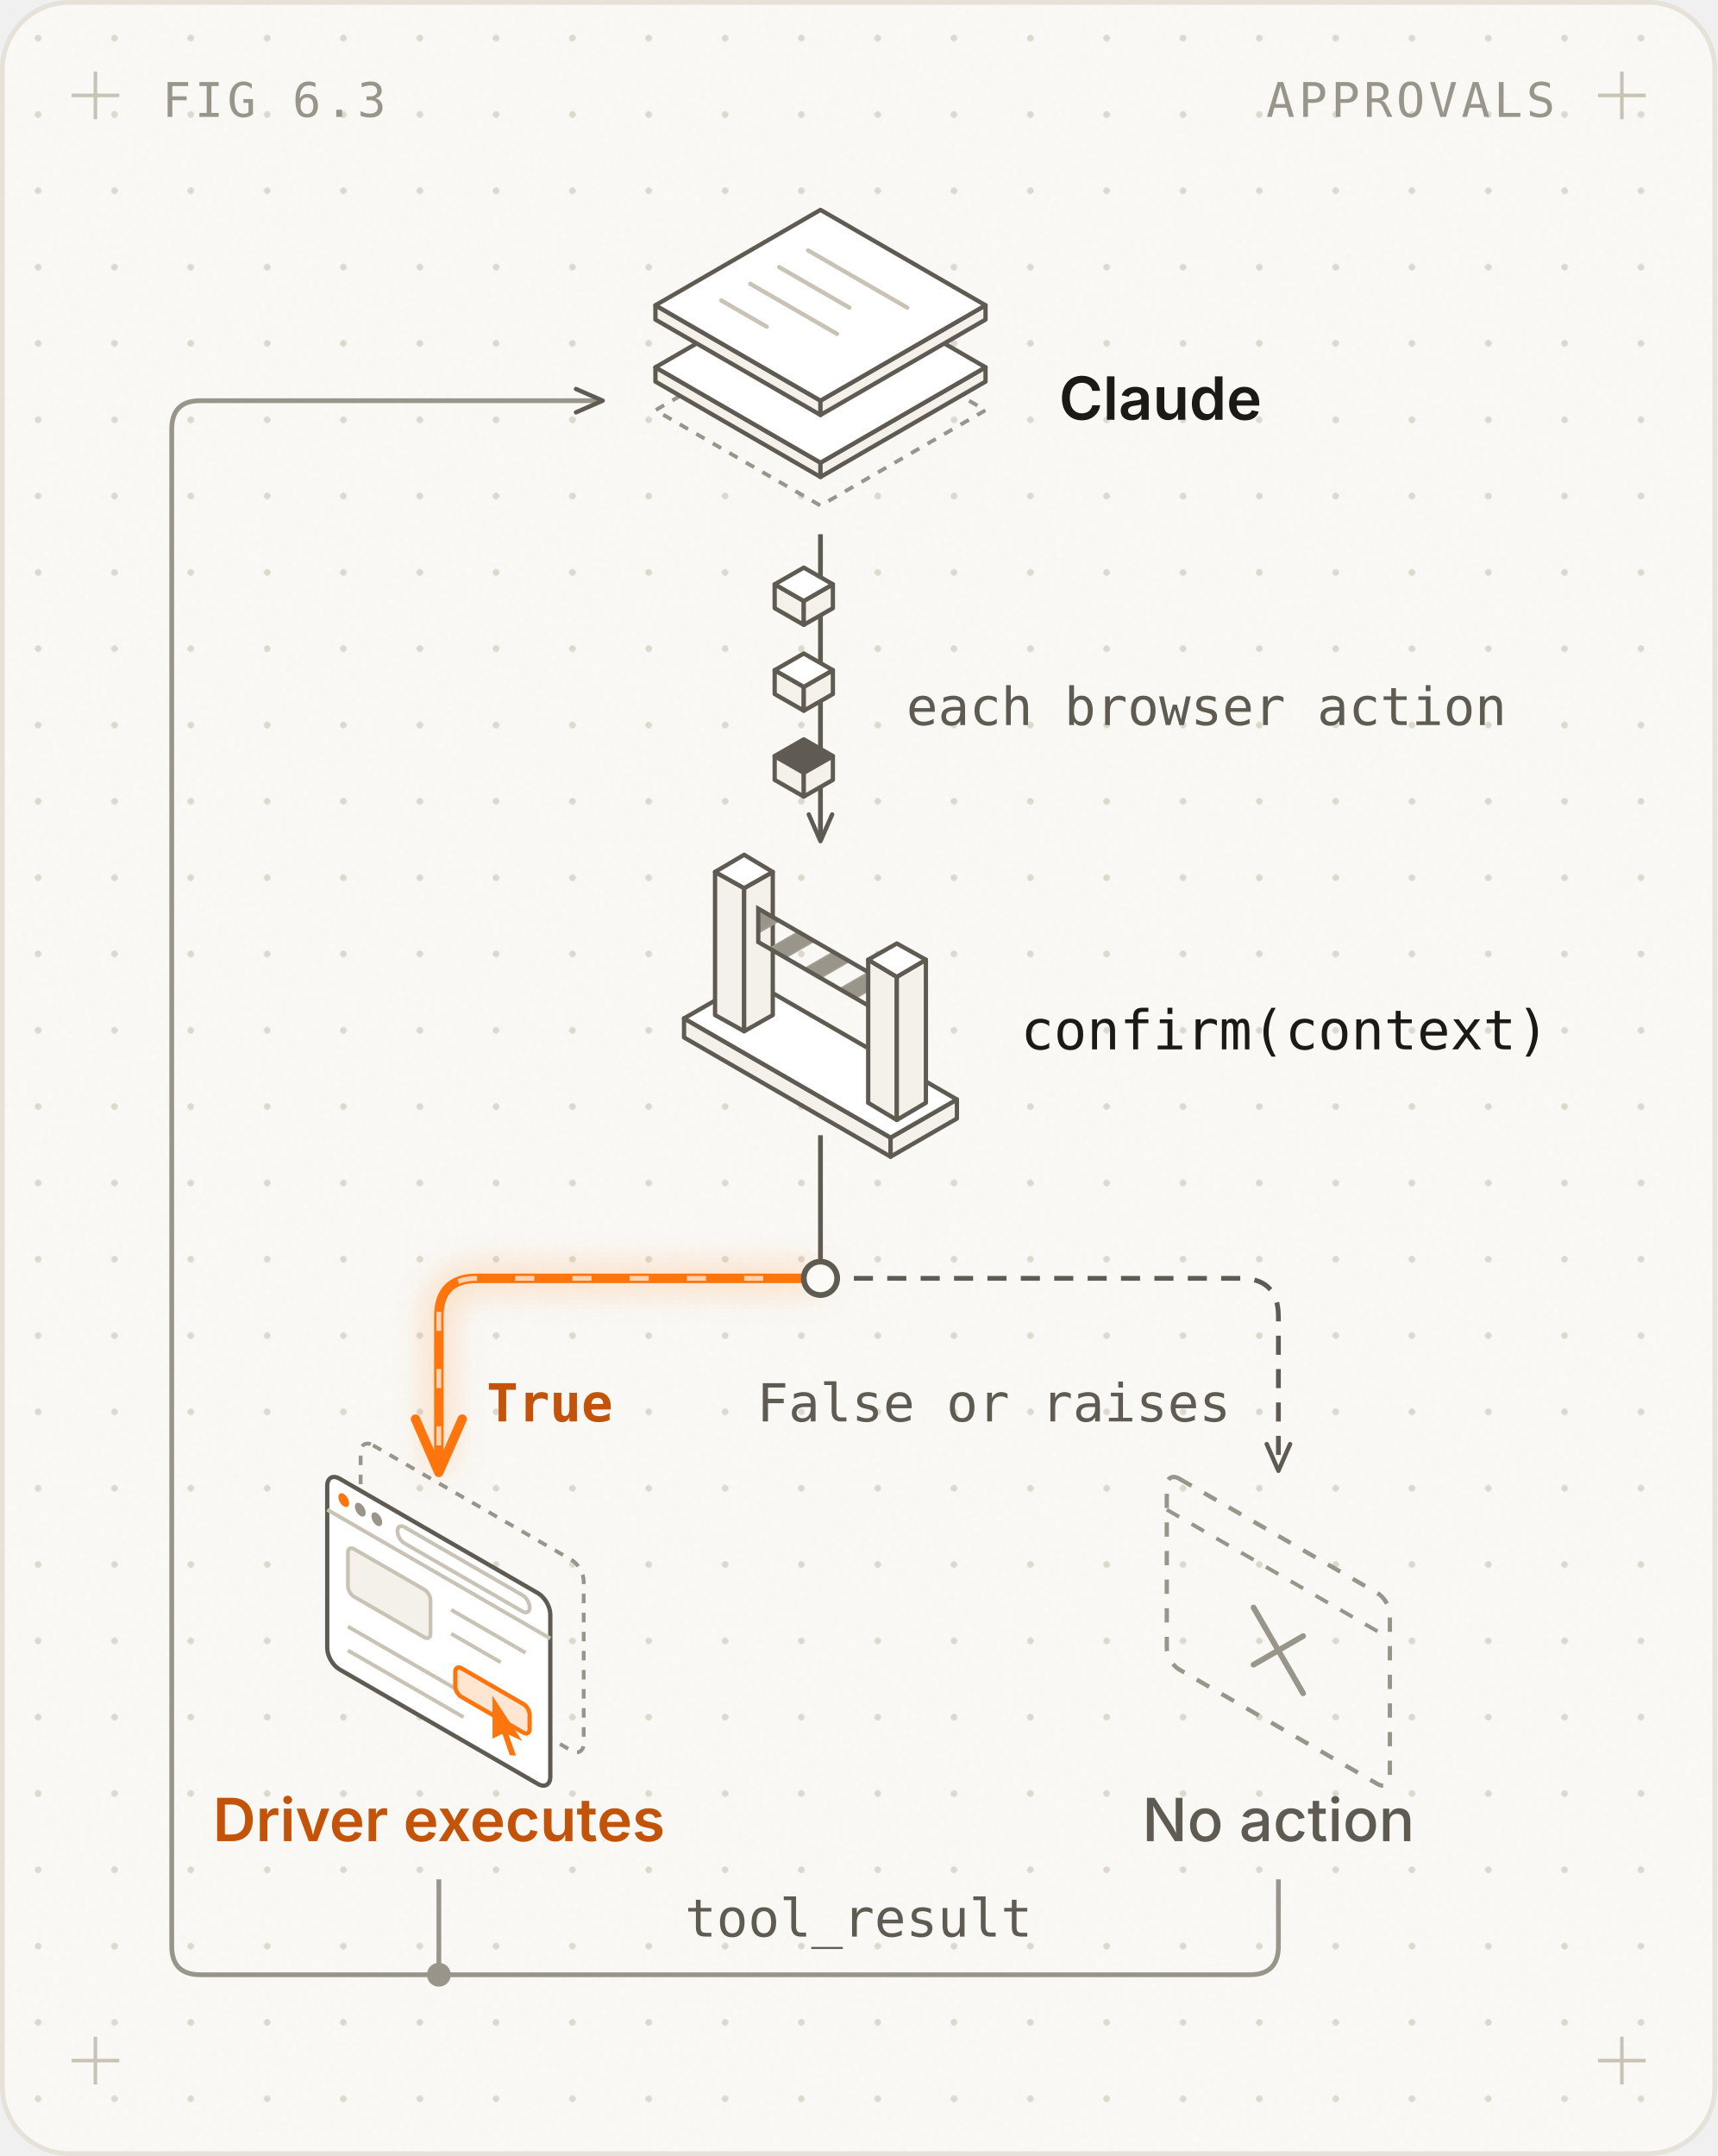
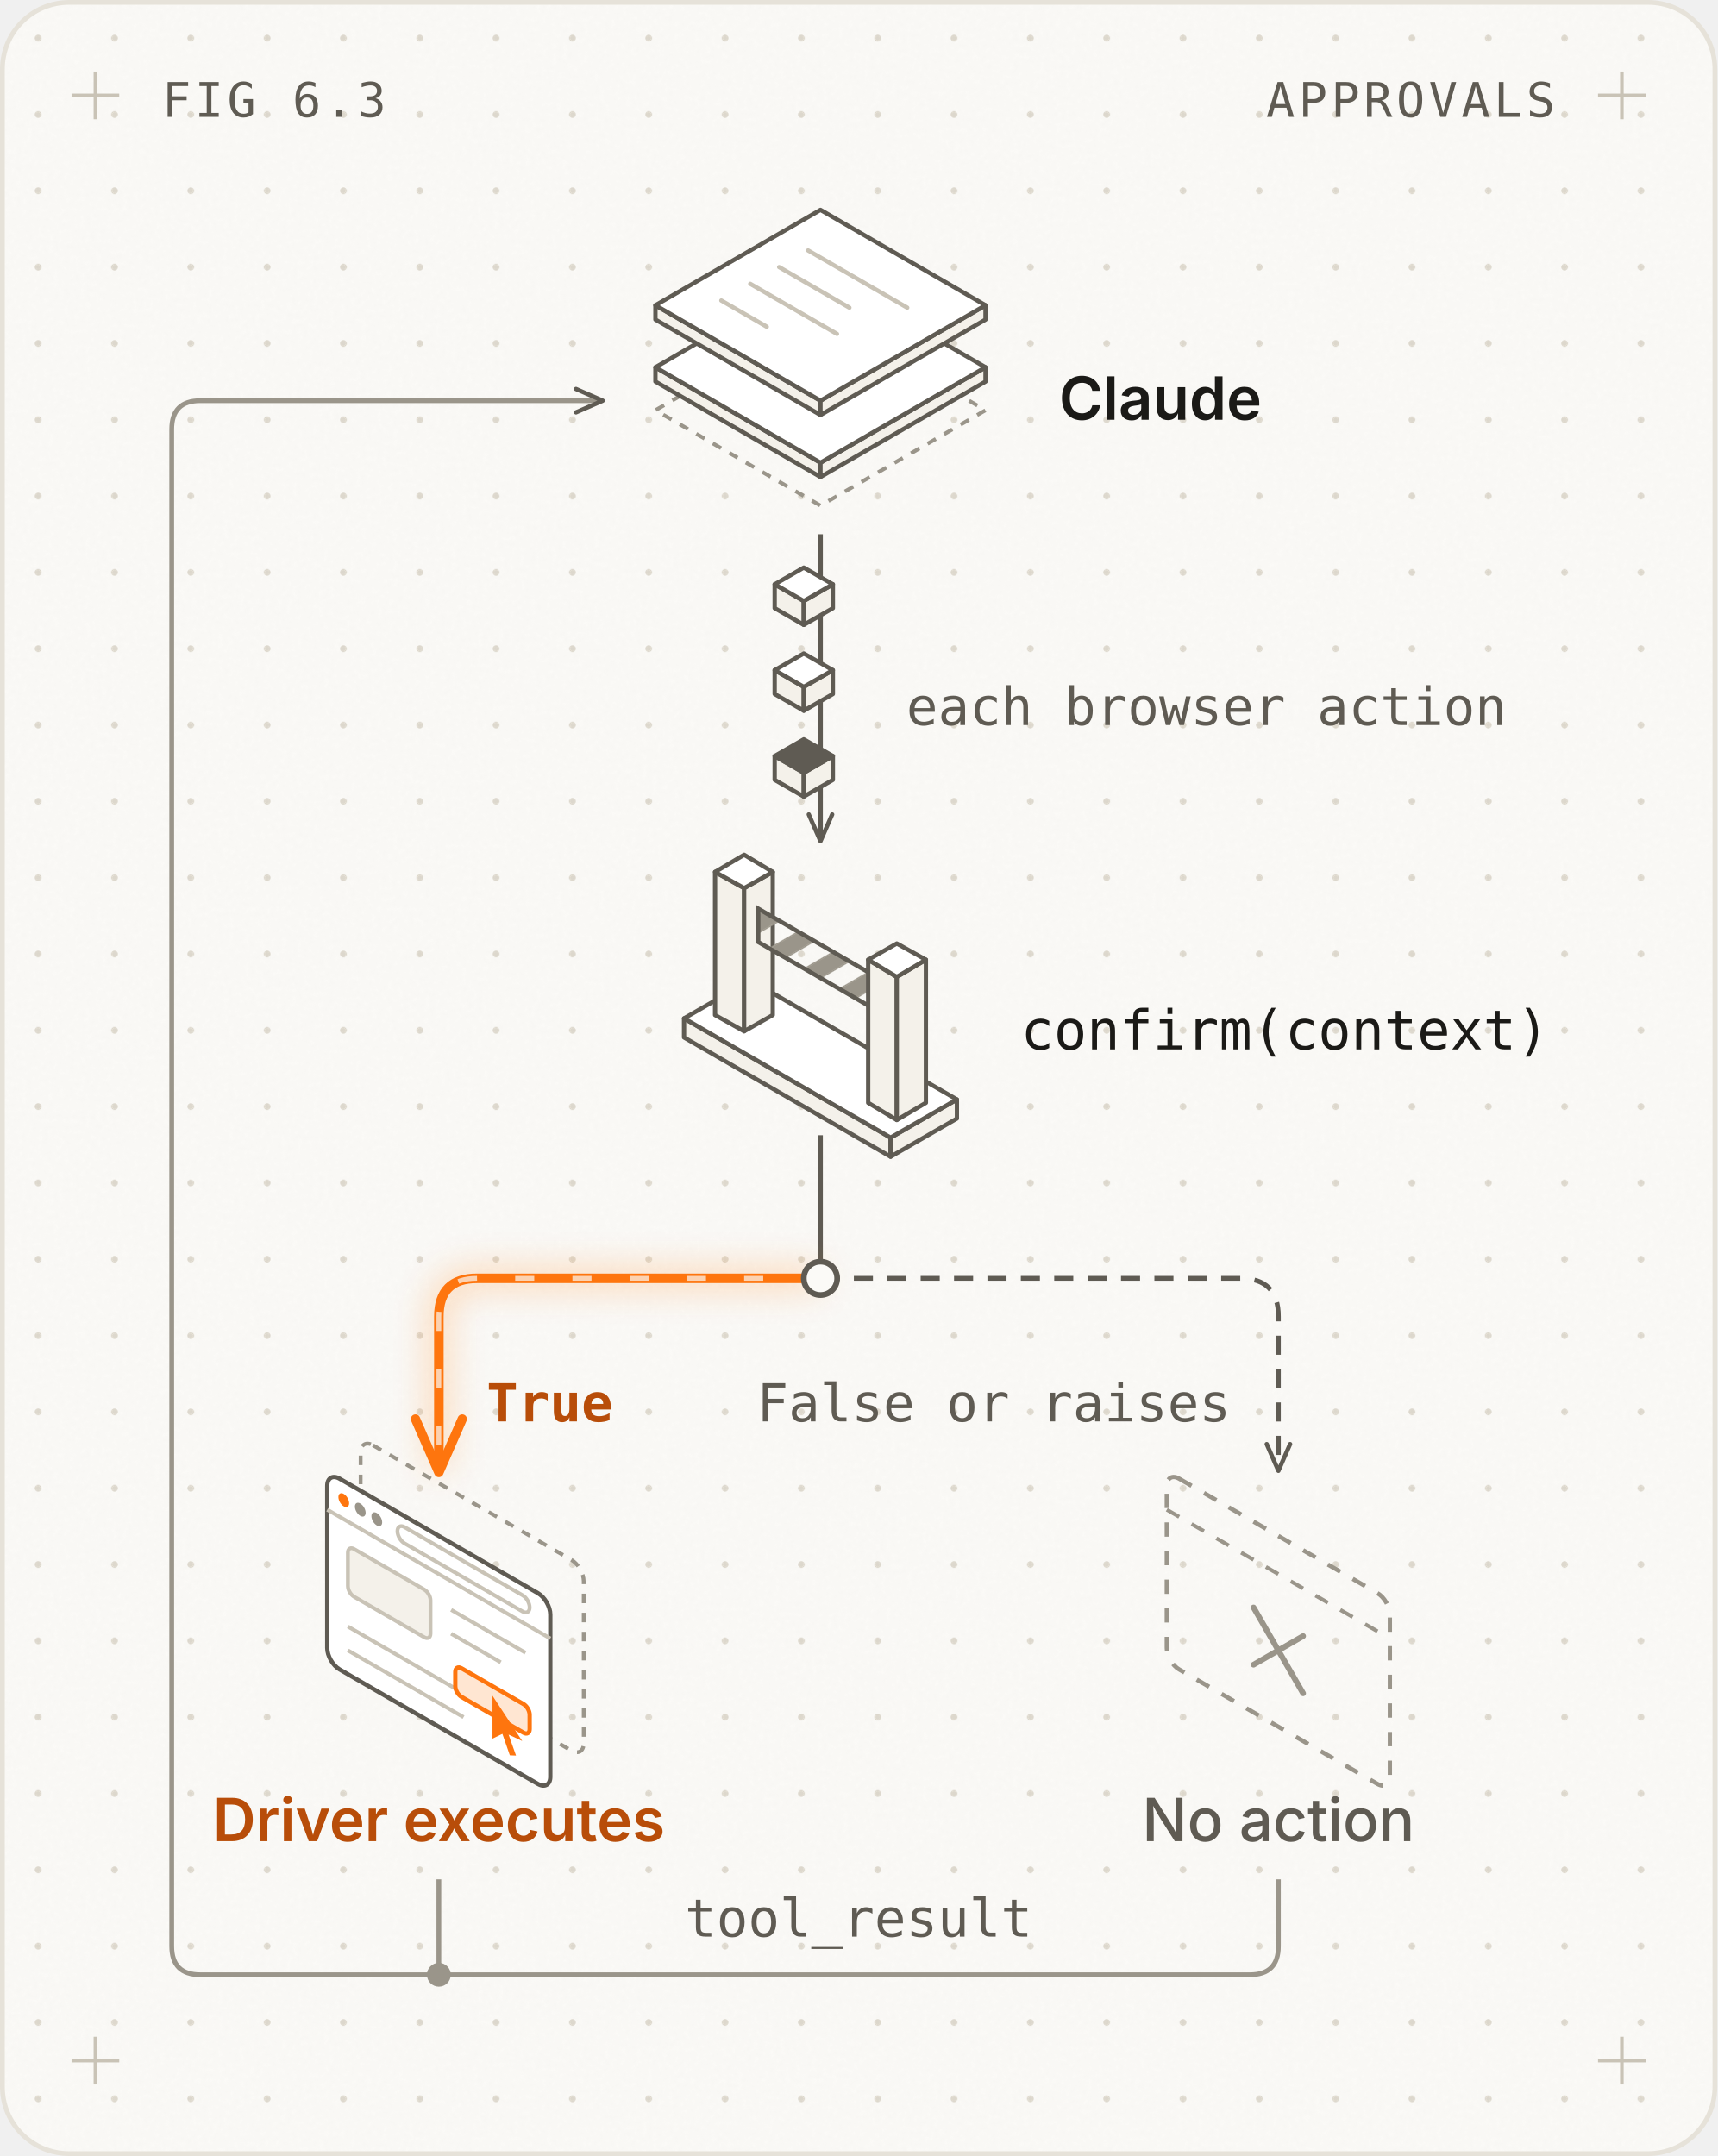
<svg xmlns="http://www.w3.org/2000/svg" viewBox="0 0 360 452" width="360" height="452" role="img" aria-labelledby="t d" fill="none">
  <style>.s{font-family:Geist, Inter, -apple-system, BlinkMacSystemFont, 'Segoe UI', Helvetica, Arial, sans-serif}.m{font-family:'Geist Mono', ui-monospace, SFMono-Regular, Menlo, monospace}text{font-kerning:normal}@keyframes flow{to{stroke-dashoffset:-24}}@media (prefers-reduced-motion:no-preference){.flow{animation:flow 1.6s linear infinite}}@keyframes cur{0%,100%{transform:translate(0,0)}40%{transform:translate(-7px,-5px)}70%{transform:translate(-3px,2px)}}@media (prefers-reduced-motion:no-preference){.cur{animation:cur 6s ease-in-out infinite}}</style>
  <defs>
    <pattern id="dots" width="16" height="16" patternUnits="userSpaceOnUse">
      <circle cx="8" cy="8" r="0.7" fill="#DDD8CD" />
    </pattern>
    <filter id="grain" x="0" y="0" width="100%" height="100%">
      <feTurbulence type="fractalNoise" baseFrequency="0.9" numOctaves="2" seed="7" stitchTiles="stitch" />
      <feColorMatrix values="0 0 0 0 0.5  0 0 0 0 0.5  0 0 0 0 0.5  0 0 0 0.05 0" />
    </filter>
    <clipPath id="card">
      <rect x="0.5" y="0.5" width="359" height="451" rx="14" />
    </clipPath>
    <marker id="ah" viewBox="0 0 10 10" refX="8.5" refY="5" markerWidth="7" markerHeight="7" orient="auto">
      <path d="M1 1.5 L9 5 L1 8.5" stroke="#5F5B53" stroke-width="1.3" fill="none" stroke-linecap="round" stroke-linejoin="round" />
    </marker>
    <marker id="aho" viewBox="0 0 10 10" refX="8.5" refY="5" markerWidth="7" markerHeight="7" orient="auto">
      <path d="M1 1.5 L9 5 L1 8.5" stroke="#FE750E" stroke-width="1.4" fill="none" stroke-linecap="round" stroke-linejoin="round" />
    </marker>
    <pattern id="bar" width="6" height="6" patternUnits="userSpaceOnUse" patternTransform="rotate(45)">
      <rect width="3" height="6" fill="#9A958A" />
    </pattern>
    <filter id="glow" filterUnits="userSpaceOnUse" x="0" y="0" width="360" height="452">
      <feGaussianBlur stdDeviation="3.5" />
    </filter>
  </defs>
  <rect x="0.5" y="0.5" width="359" height="451" rx="14" fill="#FBFAF7" />
  <g clip-path="url(#card)">
    <rect width="360" height="452" fill="url(#dots)" />
    <rect width="360" height="452" filter="url(#grain)" />
  </g>
  <rect x="0.5" y="0.5" width="359" height="451" rx="14" fill="none" stroke="#E6E2D9" />
  <path d="M15 20h10M20 15v10" stroke="#C9C3B6" stroke-width="0.75" />
  <path d="M335 20h10M340 15v10" stroke="#C9C3B6" stroke-width="0.75" />
  <path d="M15 432h10M20 427v10" stroke="#C9C3B6" stroke-width="0.75" />
  <path d="M335 432h10M340 427v10" stroke="#C9C3B6" stroke-width="0.75" />
-   <text x="34.0" y="24.5" font-size="10" fill="#9A958A" letter-spacing="0.08em" class="m">FIG 6.3</text>
-   <text x="326.0" y="24.5" font-size="10" fill="#9A958A" text-anchor="end" letter-spacing="0.08em" class="m">APPROVALS</text>
+   <text x="34.0" y="24.5" font-size="10" fill="#5F5B53" letter-spacing="0.08em" class="m">FIG 6.3</text>
+   <text x="326.0" y="24.5" font-size="10" fill="#5F5B53" text-anchor="end" letter-spacing="0.08em" class="m">APPROVALS</text>
  <polygon points="172.0,66.0 206.6,86.0 172.0,106.0 137.4,86.0" stroke="#9A958A" stroke-width="0.8" stroke-dasharray="2 2" />
  <polygon points="137.4,77.0 172.0,97.0 172.0,100.0 137.4,80.0" fill="#F4F1EA" stroke="#5F5B53" stroke-width="0.9" stroke-linejoin="round" />
  <polygon points="206.6,77.0 172.0,97.0 172.0,100.0 206.6,80.0" fill="#F4F1EA" stroke="#5F5B53" stroke-width="0.9" stroke-linejoin="round" />
  <polygon points="172.0,57.0 206.6,77.0 172.0,97.0 137.4,77.0" fill="#FFFFFF" stroke="#5F5B53" stroke-width="0.9" stroke-linejoin="round" />
  <polygon points="137.4,64.0 172.0,84.0 172.0,87.0 137.4,67.0" fill="#F4F1EA" stroke="#5F5B53" stroke-width="0.9" stroke-linejoin="round" />
  <polygon points="206.6,64.0 172.0,84.0 172.0,87.0 206.6,67.0" fill="#F4F1EA" stroke="#5F5B53" stroke-width="0.9" stroke-linejoin="round" />
  <polygon points="172.0,44.0 206.6,64.0 172.0,84.0 137.4,64.0" fill="#FFFFFF" stroke="#5F5B53" stroke-width="0.9" stroke-linejoin="round" />
  <g transform="matrix(0.866,0.5,-0.866,0.5,172.0,44.0)">
    <path d="M7 10h24M7 17h17M7 24h21M7 31h11" stroke="#C9C3B6" stroke-width="0.9" stroke-linecap="round" vector-effect="non-scaling-stroke" />
  </g>
  <text x="222.0" y="88.0" font-size="12.5" fill="#1B1A17" font-weight="600" class="s">Claude</text>
  <line x1="172" y1="112" x2="172" y2="176" stroke="#5F5B53" stroke-width="1" marker-end="url(#ah)" />
  <polygon points="162.4,122.5 168.5,126.0 168.5,131.0 162.4,127.5" fill="#F4F1EA" stroke="#5F5B53" stroke-width="0.9" stroke-linejoin="round" />
  <polygon points="174.6,122.5 168.5,126.0 168.5,131.0 174.6,127.5" fill="#F4F1EA" stroke="#5F5B53" stroke-width="0.9" stroke-linejoin="round" />
  <polygon points="168.5,119.0 174.6,122.5 168.5,126.0 162.4,122.5" fill="#FFFFFF" stroke="#5F5B53" stroke-width="0.9" stroke-linejoin="round" />
  <polygon points="162.4,140.5 168.5,144.0 168.5,149.0 162.4,145.5" fill="#F4F1EA" stroke="#5F5B53" stroke-width="0.9" stroke-linejoin="round" />
  <polygon points="174.6,140.5 168.5,144.0 168.5,149.0 174.6,145.5" fill="#F4F1EA" stroke="#5F5B53" stroke-width="0.9" stroke-linejoin="round" />
  <polygon points="168.5,137.0 174.6,140.5 168.5,144.0 162.4,140.5" fill="#FFFFFF" stroke="#5F5B53" stroke-width="0.9" stroke-linejoin="round" />
  <polygon points="162.4,158.5 168.5,162.0 168.5,167.0 162.4,163.5" fill="#F4F1EA" stroke="#5F5B53" stroke-width="0.9" stroke-linejoin="round" />
  <polygon points="174.6,158.5 168.5,162.0 168.5,167.0 174.6,163.5" fill="#F4F1EA" stroke="#5F5B53" stroke-width="0.9" stroke-linejoin="round" />
  <polygon points="168.5,155.0 174.6,158.5 168.5,162.0 162.4,158.5" fill="#FFFFFF" stroke="#5F5B53" stroke-width="0.9" stroke-linejoin="round" />
  <polygon points="168.5,155.0 174.6,158.5 168.5,162.0 162.4,158.5" fill="#5F5B53" />
  <text x="190.0" y="152.0" font-size="11" fill="#5F5B53" class="m">each browser action</text>
  <polygon points="143.4,213.5 186.7,238.5 186.7,242.5 143.4,217.5" fill="#F4F1EA" stroke="#5F5B53" stroke-width="0.9" stroke-linejoin="round" />
  <polygon points="200.6,230.5 186.7,238.5 186.7,242.5 200.6,234.5" fill="#F4F1EA" stroke="#5F5B53" stroke-width="0.9" stroke-linejoin="round" />
  <polygon points="157.3,205.5 200.6,230.5 186.7,238.5 143.4,213.5" fill="#FFFFFF" stroke="#5F5B53" stroke-width="0.9" stroke-linejoin="round" />
  <polygon points="149.9,182.8 156.0,186.2 156.0,216.2 149.9,212.8" fill="#F4F1EA" stroke="#5F5B53" stroke-width="0.9" stroke-linejoin="round" />
  <polygon points="162.0,182.8 156.0,186.2 156.0,216.2 162.0,212.8" fill="#F4F1EA" stroke="#5F5B53" stroke-width="0.9" stroke-linejoin="round" />
  <polygon points="156.0,179.2 162.0,182.8 156.0,186.2 149.9,182.8" fill="#FFFFFF" stroke="#5F5B53" stroke-width="0.9" stroke-linejoin="round" />
  <g transform="matrix(0.866,0.5,0,1,150.3,213.5)">
    <rect x="10" y="-28" width="30" height="7" fill="url(#bar)" stroke="#5F5B53" stroke-width="0.9" vector-effect="non-scaling-stroke" />
  </g>
  <polygon points="182.0,201.2 188.0,204.8 188.0,234.8 182.0,231.2" fill="#F4F1EA" stroke="#5F5B53" stroke-width="0.9" stroke-linejoin="round" />
  <polygon points="194.1,201.2 188.0,204.8 188.0,234.8 194.1,231.2" fill="#F4F1EA" stroke="#5F5B53" stroke-width="0.9" stroke-linejoin="round" />
  <polygon points="188.0,197.8 194.1,201.2 188.0,204.8 182.0,201.2" fill="#FFFFFF" stroke="#5F5B53" stroke-width="0.9" stroke-linejoin="round" />
  <text x="214.0" y="220.0" font-size="11.5" fill="#1B1A17" font-weight="500" class="m">confirm(context)</text>
  <line x1="172" y1="238" x2="172" y2="268" stroke="#5F5B53" stroke-width="1" />
  <path d="M172 268H100q-8 0 -8 8V308" stroke="#FE750E" stroke-width="4" stroke-opacity="0.3" filter="url(#glow)" />
  <path d="M172 268H100q-8 0 -8 8V308" stroke="#FE750E" stroke-width="2" stroke-linecap="round" marker-end="url(#aho)" />
  <path class="flow" d="M172 268H100q-8 0 -8 8V308" stroke="#FBFAF7" stroke-width="1" stroke-dasharray="4 8" stroke-opacity=".7" />
  <path d="M172 268H260q8 0 8 8V308" stroke="#5F5B53" stroke-width="1" stroke-dasharray="4 3" marker-end="url(#ah)" />
  <circle cx="172" cy="268" r="3.5" fill="#FBFAF7" stroke="#5F5B53" stroke-width="1.2" />
-   <text x="102.0" y="298.0" font-size="11" fill="#C4530A" font-weight="600" class="m">True</text>
+   <text x="102.0" y="298.0" font-size="11" fill="#B84D09" font-weight="600" class="m">True</text>
  <text x="258.0" y="298.0" font-size="11" fill="#5F5B53" text-anchor="end" class="m">False or raises</text>
  <g transform="matrix(0.866,0.5,0,1,75.6,341.5)">
    <rect x="0" y="-40" width="54" height="40" rx="3" stroke="#9A958A" stroke-width="0.8" stroke-dasharray="2 2" vector-effect="non-scaling-stroke" />
  </g>
  <g transform="matrix(0.866,0.5,0,1,68.6,348.5)">
    <rect x="0" y="-40" width="54" height="40" rx="3" fill="#FFFFFF" stroke="#5F5B53" stroke-width="0.9" vector-effect="non-scaling-stroke" />
    <path d="M0 -32H54" stroke="#C9C3B6" stroke-width="0.8" vector-effect="non-scaling-stroke" />
    <circle cx="4" cy="-36" r="1.3" fill="#FE750E" />
    <circle cx="8" cy="-36" r="1.3" fill="#9A958A" />
    <circle cx="12" cy="-36" r="1.3" fill="#9A958A" />
    <rect x="17" y="-37.7" width="32" height="3.4" rx="1.7" stroke="#C9C3B6" stroke-width="0.8" vector-effect="non-scaling-stroke" />
    <rect x="5" y="-27" width="20" height="10" rx="1.5" fill="#F4F1EA" stroke="#C9C3B6" stroke-width="0.8" vector-effect="non-scaling-stroke" />
    <path d="M30 -26h18M30 -21h12M5 -10h44M5 -5h28" stroke="#C9C3B6" stroke-width="0.8" vector-effect="non-scaling-stroke" />
    <rect x="31" y="-15" width="18" height="6" rx="1.5" fill="#FFE6D2" stroke="#FE750E" stroke-width="0.9" vector-effect="non-scaling-stroke" />
    <g class="cur">
      <path d="M40 -13l0 9l2.4 -2.2l1.8 3.6l1.5 -.7l-1.8 -3.5l3.3 -.3z" fill="#FE750E" />
    </g>
  </g>
-   <text x="92.0" y="386.0" font-size="12.5" fill="#C4530A" font-weight="600" text-anchor="middle" class="s">Driver executes</text>
+   <text x="92.0" y="386.0" font-size="12.5" fill="#B84D09" font-weight="600" text-anchor="middle" class="s">Driver executes</text>
  <g transform="matrix(0.866,0.5,0,1,244.6,348.5)">
    <rect x="0" y="-40" width="54" height="40" rx="3" stroke="#9A958A" stroke-width="0.9" stroke-dasharray="3 3" vector-effect="non-scaling-stroke" />
    <path d="M0 -32H54" stroke="#9A958A" stroke-width="0.8" stroke-dasharray="3 3" vector-effect="non-scaling-stroke" />
    <path d="M21.0 -22.0l12 12M33.0 -22.0l-12 12" stroke="#9A958A" stroke-width="1.2" stroke-linecap="round" vector-effect="non-scaling-stroke" />
  </g>
  <text x="268.0" y="386.0" font-size="12.5" fill="#5F5B53" font-weight="500" text-anchor="middle" class="s">No action</text>
  <path d="M268 394V408q0 6 -6 6H42q-6 0 -6 -6V90q0 -6 6 -6H126" stroke="#9A958A" stroke-width="1" marker-end="url(#ah)" />
  <path d="M92 394V414" stroke="#9A958A" stroke-width="1" />
  <circle cx="92" cy="414" r="2.5" fill="#9A958A" />
  <text x="180.0" y="406.0" font-size="11" fill="#5F5B53" text-anchor="middle" class="m">tool_result</text>
</svg>
